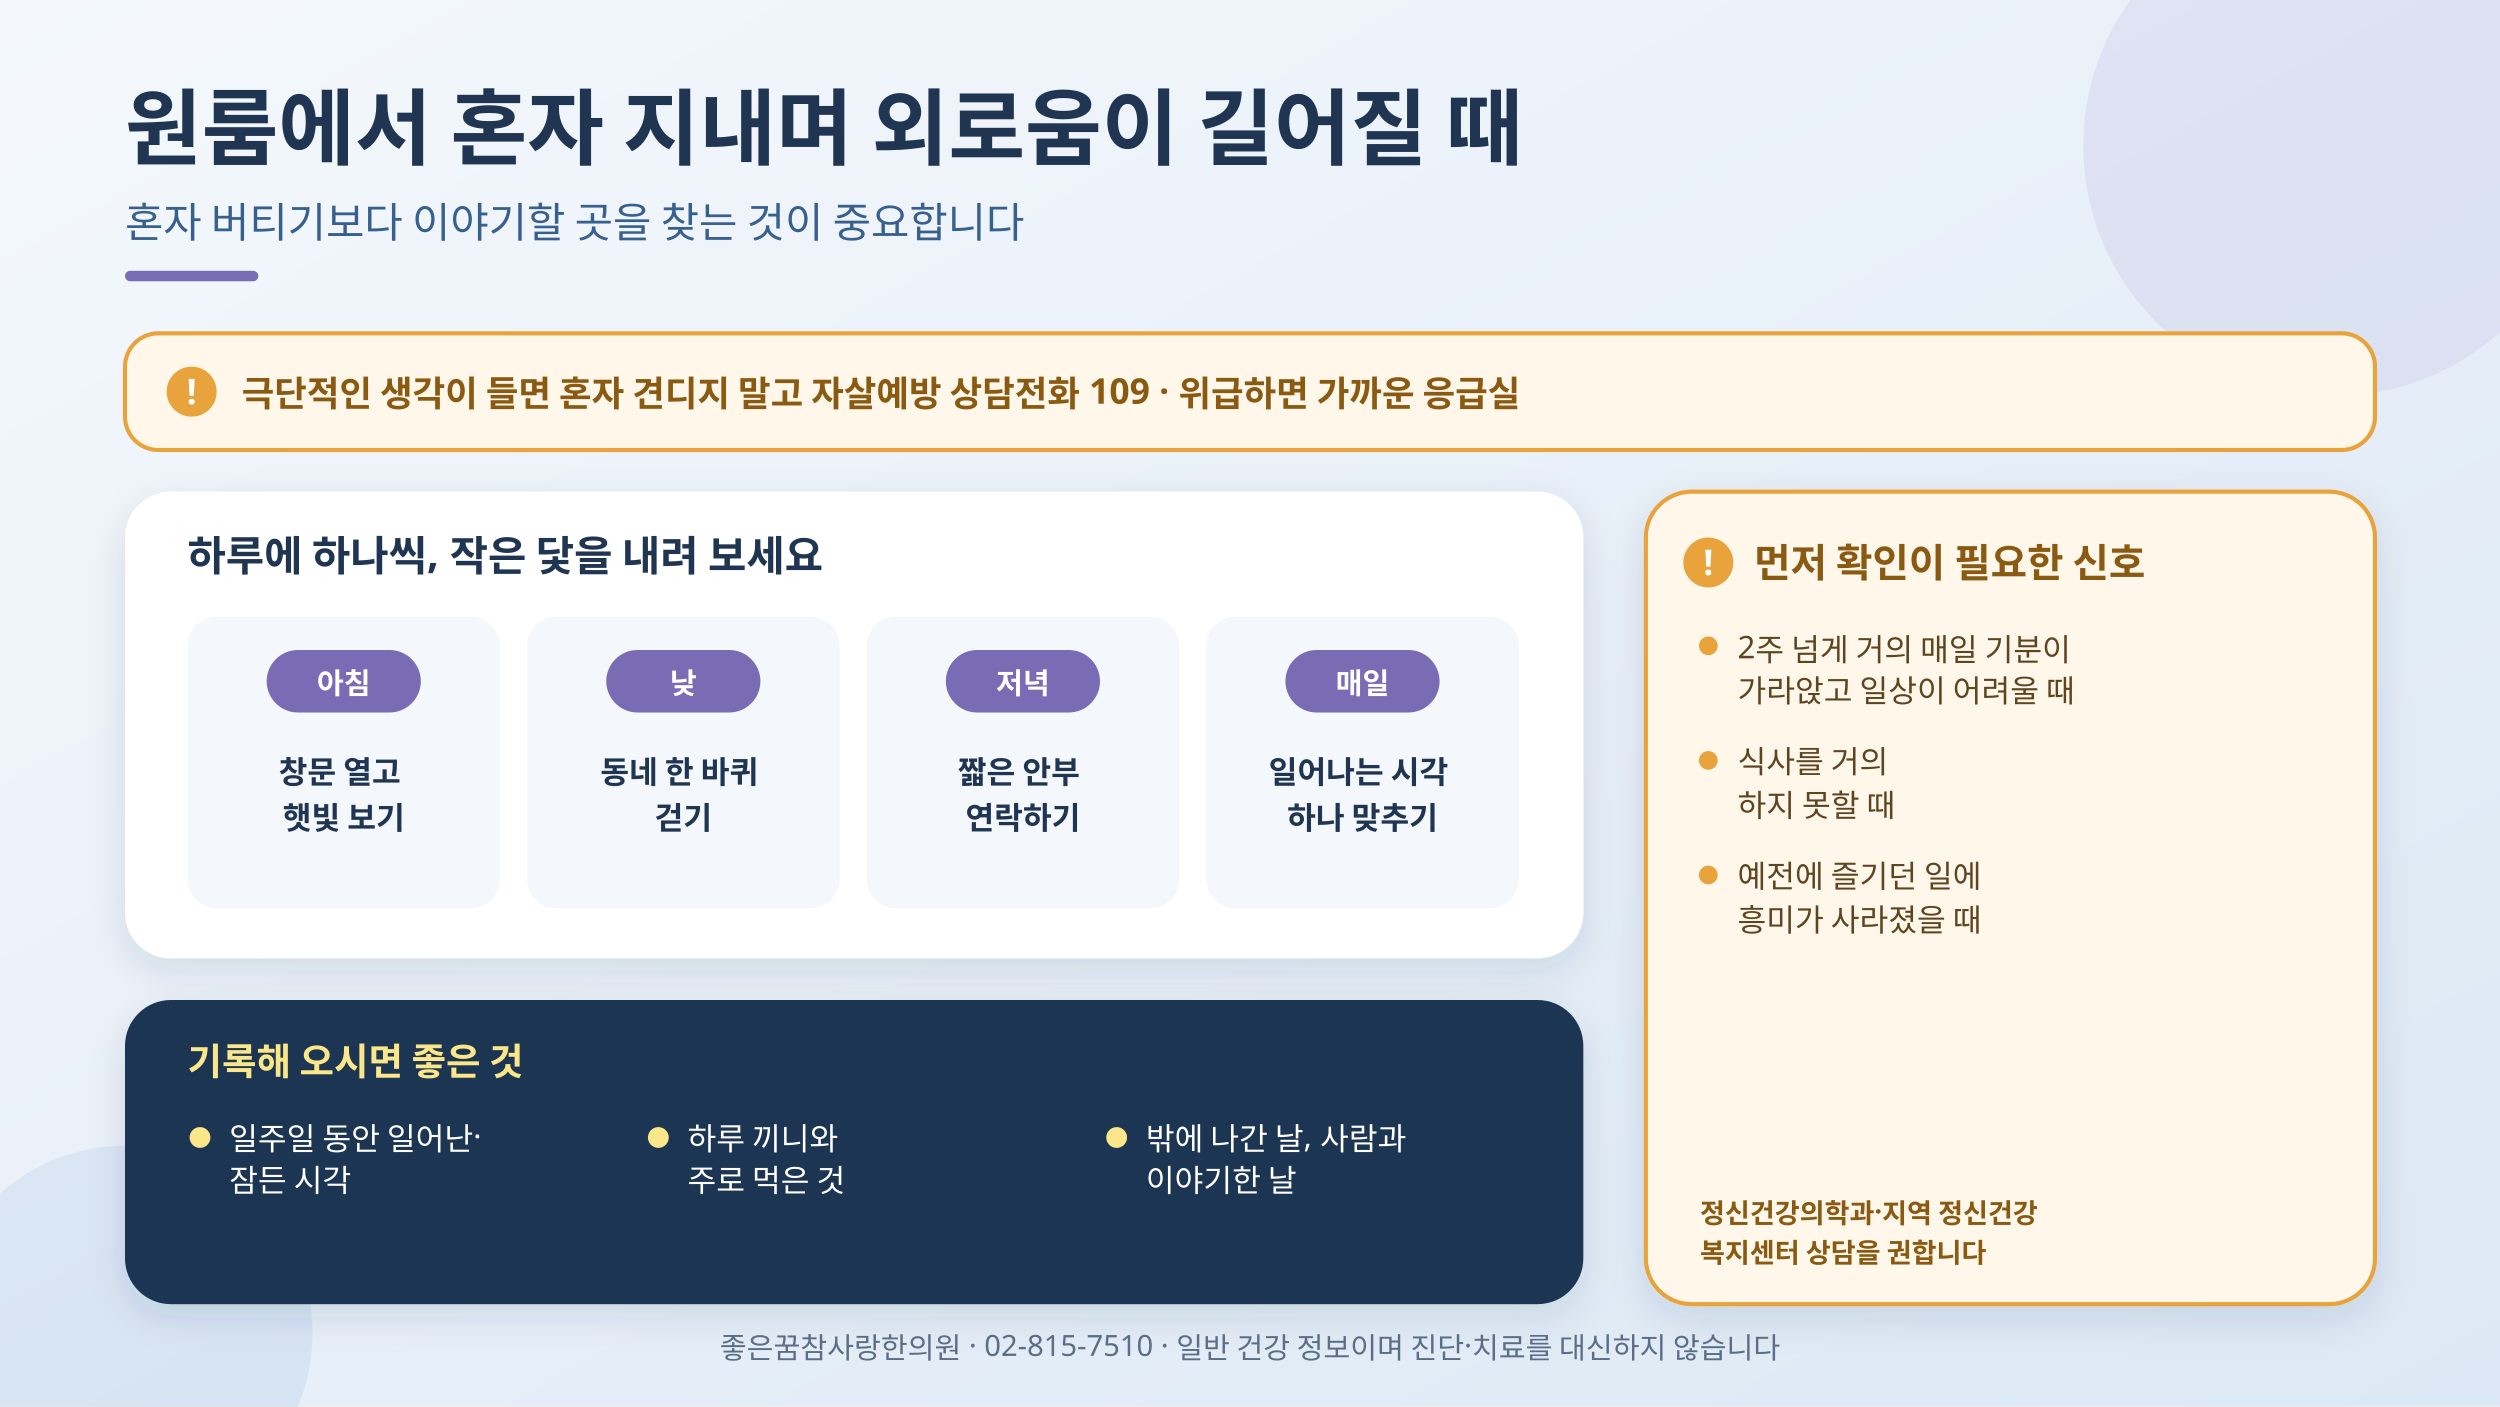
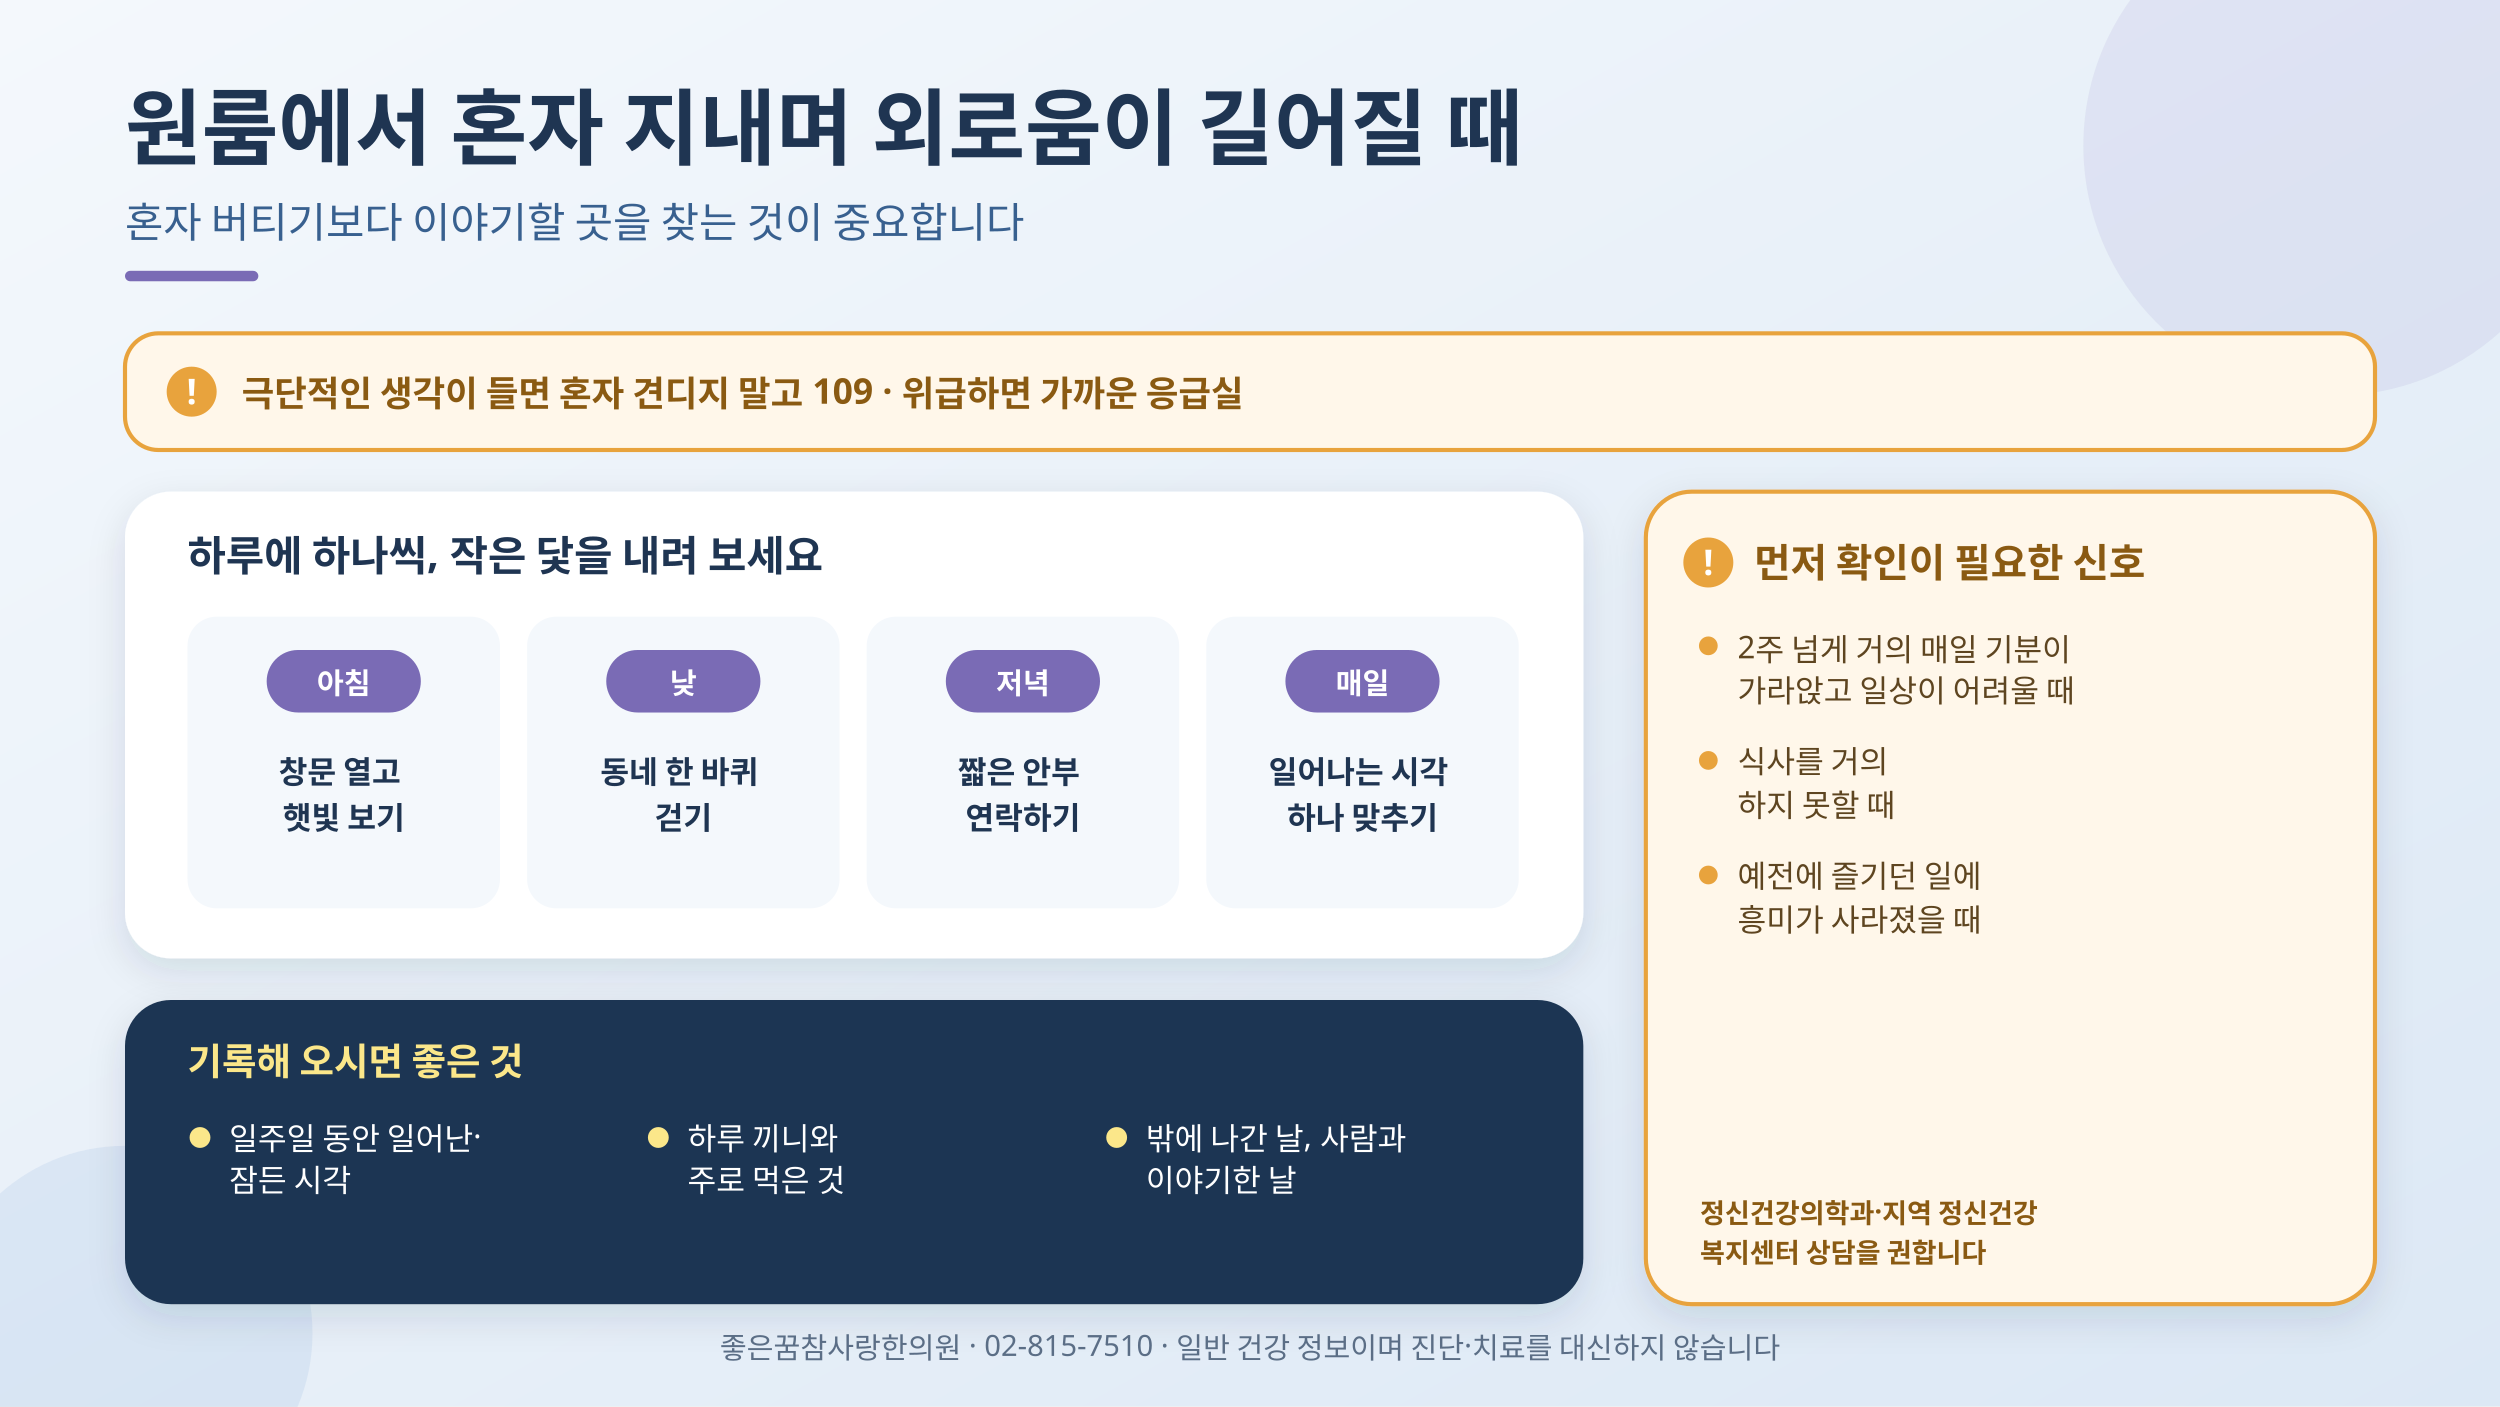
<svg xmlns="http://www.w3.org/2000/svg" viewBox="0 0 1200 675" width="1200" height="675">
  <defs>
    <linearGradient id="bg" x1="0" y1="0" x2="1" y2="1">
      <stop offset="0" stop-color="#F4F8FC" />
      <stop offset="1" stop-color="#DCE8F5" />
    </linearGradient>
    <filter id="sh" x="-10%" y="-10%" width="120%" height="130%">
      <feDropShadow dx="0" dy="6" stdDeviation="9" flood-color="#1F3552" flood-opacity="0.12" />
    </filter>
  </defs>
  <rect width="1200" height="675" fill="url(#bg)" />
  <circle cx="1120" cy="70" r="120" fill="#7A6BB5" opacity="0.10" />
  <circle cx="60" cy="640" r="90" fill="#90B2DD" opacity="0.18" />
  <text x="60" y="76" font-family="'Nanum Myeongjo','Noto Serif KR','Malgun Gothic',serif" font-size="40" font-weight="800" fill="#1F3552" text-anchor="start">
    <tspan x="60" dy="0">원룸에서 혼자 지내며 외로움이 길어질 때</tspan>
  </text>
  <text x="60" y="114" font-family="'Noto Sans KR','Malgun Gothic','Apple SD Gothic Neo',sans-serif" font-size="20" font-weight="400" fill="#38608F" text-anchor="start">
    <tspan x="60" dy="0">혼자 버티기보다 이야기할 곳을 찾는 것이 중요합니다</tspan>
  </text>
  <rect x="60" y="130" width="64" height="5" rx="2.5" fill="#7A6BB5" />
  <rect x="60" y="160" width="1080" height="56" rx="16" fill="#FFF7EA" stroke="#E8A33D" stroke-width="2" />
  <circle cx="92" cy="188" r="12" fill="#E8A33D" />
  <text x="92" y="194" font-family="'Noto Sans KR','Malgun Gothic','Apple SD Gothic Neo',sans-serif" font-size="17" font-weight="800" fill="#FFFFFF" text-anchor="middle">
    <tspan x="92" dy="0">!</tspan>
  </text>
  <text x="116" y="195" font-family="'Noto Sans KR','Malgun Gothic','Apple SD Gothic Neo',sans-serif" font-size="17" font-weight="800" fill="#8A5A12" text-anchor="start">
-     <tspan x="116" dy="0">극단적인 생각이 들면 혼자 견디지 말고 자살예방 상담전화 109 · 위급하면 가까운 응급실</tspan>
+     <tspan x="116" dy="0">극단적인 생각이 들면 혼자 견디지 말고 109 · 위급하면 가까운 응급실</tspan>
  </text>
  <rect x="60" y="236" width="700" height="224" rx="22" fill="#FFFFFF" filter="url(#sh)" />
  <text x="90" y="274" font-family="'Noto Sans KR','Malgun Gothic','Apple SD Gothic Neo',sans-serif" font-size="20" font-weight="800" fill="#1F3552" text-anchor="start">
    <tspan x="90" dy="0">하루에 하나씩, 작은 닻을 내려 보세요</tspan>
  </text>
  <rect x="90" y="296" width="150" height="140" rx="14" fill="#F4F8FC" />
  <rect x="128" y="312" width="74" height="30" rx="15" fill="#7A6BB5" />
  <text x="165" y="333" font-family="'Noto Sans KR','Malgun Gothic','Apple SD Gothic Neo',sans-serif" font-size="14" font-weight="700" fill="#FFFFFF" text-anchor="middle">
    <tspan x="165" dy="0">아침</tspan>
  </text>
  <text x="165" y="376" font-family="'Noto Sans KR','Malgun Gothic','Apple SD Gothic Neo',sans-serif" font-size="15" font-weight="600" fill="#1F3552" text-anchor="middle">
    <tspan x="165" dy="0">창문 열고</tspan>
    <tspan x="165" dy="22">햇빛 보기</tspan>
  </text>
  <rect x="253" y="296" width="150" height="140" rx="14" fill="#F4F8FC" />
  <rect x="291" y="312" width="74" height="30" rx="15" fill="#7A6BB5" />
  <text x="328" y="333" font-family="'Noto Sans KR','Malgun Gothic','Apple SD Gothic Neo',sans-serif" font-size="14" font-weight="700" fill="#FFFFFF" text-anchor="middle">
    <tspan x="328" dy="0">낮</tspan>
  </text>
  <text x="328" y="376" font-family="'Noto Sans KR','Malgun Gothic','Apple SD Gothic Neo',sans-serif" font-size="15" font-weight="600" fill="#1F3552" text-anchor="middle">
    <tspan x="328" dy="0">동네 한 바퀴</tspan>
    <tspan x="328" dy="22">걷기</tspan>
  </text>
  <rect x="416" y="296" width="150" height="140" rx="14" fill="#F4F8FC" />
  <rect x="454" y="312" width="74" height="30" rx="15" fill="#7A6BB5" />
  <text x="491" y="333" font-family="'Noto Sans KR','Malgun Gothic','Apple SD Gothic Neo',sans-serif" font-size="14" font-weight="700" fill="#FFFFFF" text-anchor="middle">
    <tspan x="491" dy="0">저녁</tspan>
  </text>
  <text x="491" y="376" font-family="'Noto Sans KR','Malgun Gothic','Apple SD Gothic Neo',sans-serif" font-size="15" font-weight="600" fill="#1F3552" text-anchor="middle">
    <tspan x="491" dy="0">짧은 안부</tspan>
    <tspan x="491" dy="22">연락하기</tspan>
  </text>
  <rect x="579" y="296" width="150" height="140" rx="14" fill="#F4F8FC" />
  <rect x="617" y="312" width="74" height="30" rx="15" fill="#7A6BB5" />
  <text x="654" y="333" font-family="'Noto Sans KR','Malgun Gothic','Apple SD Gothic Neo',sans-serif" font-size="14" font-weight="700" fill="#FFFFFF" text-anchor="middle">
    <tspan x="654" dy="0">매일</tspan>
  </text>
  <text x="654" y="376" font-family="'Noto Sans KR','Malgun Gothic','Apple SD Gothic Neo',sans-serif" font-size="15" font-weight="600" fill="#1F3552" text-anchor="middle">
    <tspan x="654" dy="0">일어나는 시각</tspan>
    <tspan x="654" dy="22">하나 맞추기</tspan>
  </text>
  <rect x="60" y="480" width="700" height="146" rx="22" fill="#1F3552" filter="url(#sh)" />
  <text x="90" y="516" font-family="'Noto Sans KR','Malgun Gothic','Apple SD Gothic Neo',sans-serif" font-size="18" font-weight="800" fill="#FBE78A" text-anchor="start">
    <tspan x="90" dy="0">기록해 오시면 좋은 것</tspan>
  </text>
  <circle cx="96.0" cy="546" r="5" fill="#FBE78A" />
  <text x="110.0" y="552" font-family="'Noto Sans KR','Malgun Gothic','Apple SD Gothic Neo',sans-serif" font-size="15" font-weight="500" fill="#FFFFFF" text-anchor="start">
    <tspan x="110.0" dy="0">일주일 동안 일어난·</tspan>
    <tspan x="110.0" dy="20">잠든 시각</tspan>
  </text>
  <circle cx="316.0" cy="546" r="5" fill="#FBE78A" />
  <text x="330.0" y="552" font-family="'Noto Sans KR','Malgun Gothic','Apple SD Gothic Neo',sans-serif" font-size="15" font-weight="500" fill="#FFFFFF" text-anchor="start">
    <tspan x="330.0" dy="0">하루 끼니와</tspan>
    <tspan x="330.0" dy="20">주로 먹은 것</tspan>
  </text>
  <circle cx="536.0" cy="546" r="5" fill="#FBE78A" />
  <text x="550.0" y="552" font-family="'Noto Sans KR','Malgun Gothic','Apple SD Gothic Neo',sans-serif" font-size="15" font-weight="500" fill="#FFFFFF" text-anchor="start">
    <tspan x="550.0" dy="0">밖에 나간 날, 사람과</tspan>
    <tspan x="550.0" dy="20">이야기한 날</tspan>
  </text>
  <rect x="790" y="236" width="350" height="390" rx="22" fill="#FFF7EA" stroke="#E8A33D" stroke-width="2" filter="url(#sh)" />
  <circle cx="820" cy="270" r="12" fill="#E8A33D" />
  <text x="820" y="276" font-family="'Noto Sans KR','Malgun Gothic','Apple SD Gothic Neo',sans-serif" font-size="17" font-weight="800" fill="#FFFFFF" text-anchor="middle">
    <tspan x="820" dy="0">!</tspan>
  </text>
  <text x="842" y="277" font-family="'Noto Sans KR','Malgun Gothic','Apple SD Gothic Neo',sans-serif" font-size="19" font-weight="800" fill="#8A5A12" text-anchor="start">
    <tspan x="842" dy="0">먼저 확인이 필요한 신호</tspan>
  </text>
  <circle cx="820" cy="310" r="4.5" fill="#E8A33D" />
  <text x="834" y="316" font-family="'Noto Sans KR','Malgun Gothic','Apple SD Gothic Neo',sans-serif" font-size="15" font-weight="500" fill="#5E4520" text-anchor="start">
    <tspan x="834" dy="0">2주 넘게 거의 매일 기분이</tspan>
    <tspan x="834" dy="21">가라앉고 일상이 어려울 때</tspan>
  </text>
  <circle cx="820" cy="365" r="4.5" fill="#E8A33D" />
  <text x="834" y="371" font-family="'Noto Sans KR','Malgun Gothic','Apple SD Gothic Neo',sans-serif" font-size="15" font-weight="500" fill="#5E4520" text-anchor="start">
    <tspan x="834" dy="0">식사를 거의</tspan>
    <tspan x="834" dy="21">하지 못할 때</tspan>
  </text>
  <circle cx="820" cy="420" r="4.5" fill="#E8A33D" />
  <text x="834" y="426" font-family="'Noto Sans KR','Malgun Gothic','Apple SD Gothic Neo',sans-serif" font-size="15" font-weight="500" fill="#5E4520" text-anchor="start">
    <tspan x="834" dy="0">예전에 즐기던 일에</tspan>
    <tspan x="834" dy="21">흥미가 사라졌을 때</tspan>
  </text>
  <text x="816" y="587" font-family="'Noto Sans KR','Malgun Gothic','Apple SD Gothic Neo',sans-serif" font-size="13" font-weight="700" fill="#8A5A12" text-anchor="start">
    <tspan x="816" dy="0">정신건강의학과·지역 정신건강</tspan>
    <tspan x="816" dy="19">복지센터 상담을 권합니다</tspan>
  </text>
  <text x="600" y="652" font-family="'Noto Sans KR','Malgun Gothic','Apple SD Gothic Neo',sans-serif" font-size="14" font-weight="400" fill="#5B6E86" text-anchor="middle">
    <tspan x="600" dy="0">좋은꿈참사랑한의원 · 02-815-7510 · 일반 건강 정보이며 진단·치료를 대신하지 않습니다</tspan>
  </text>
</svg>
